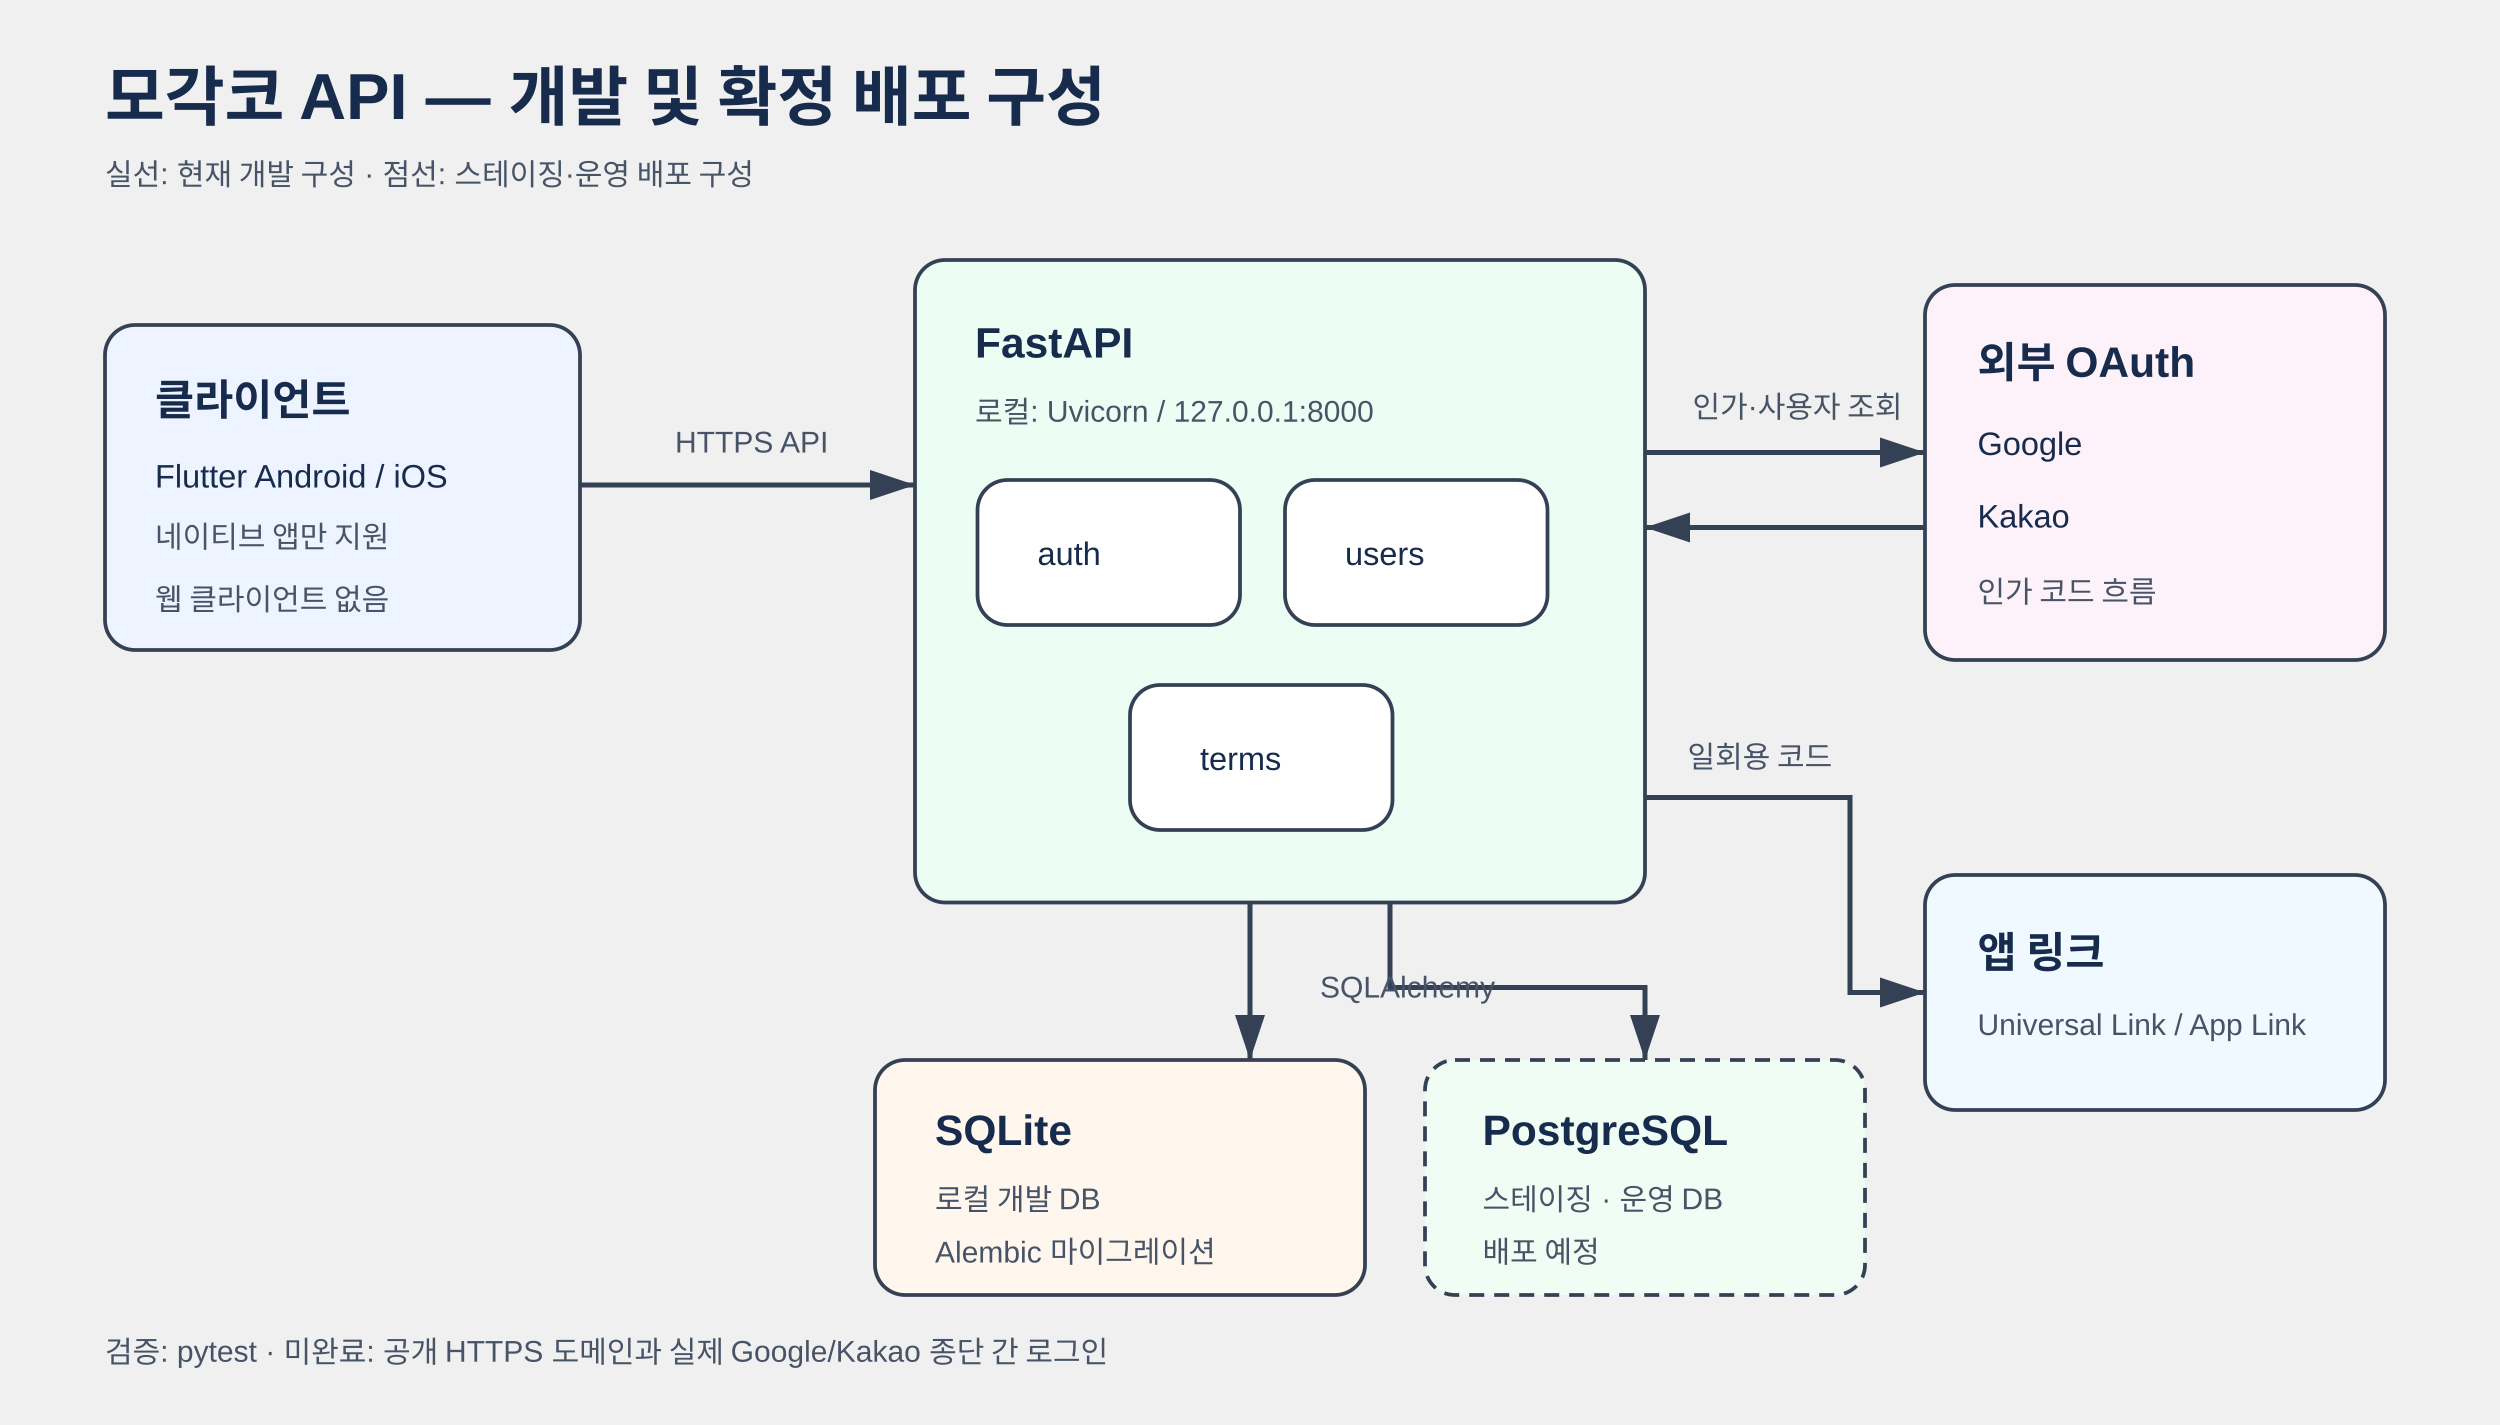
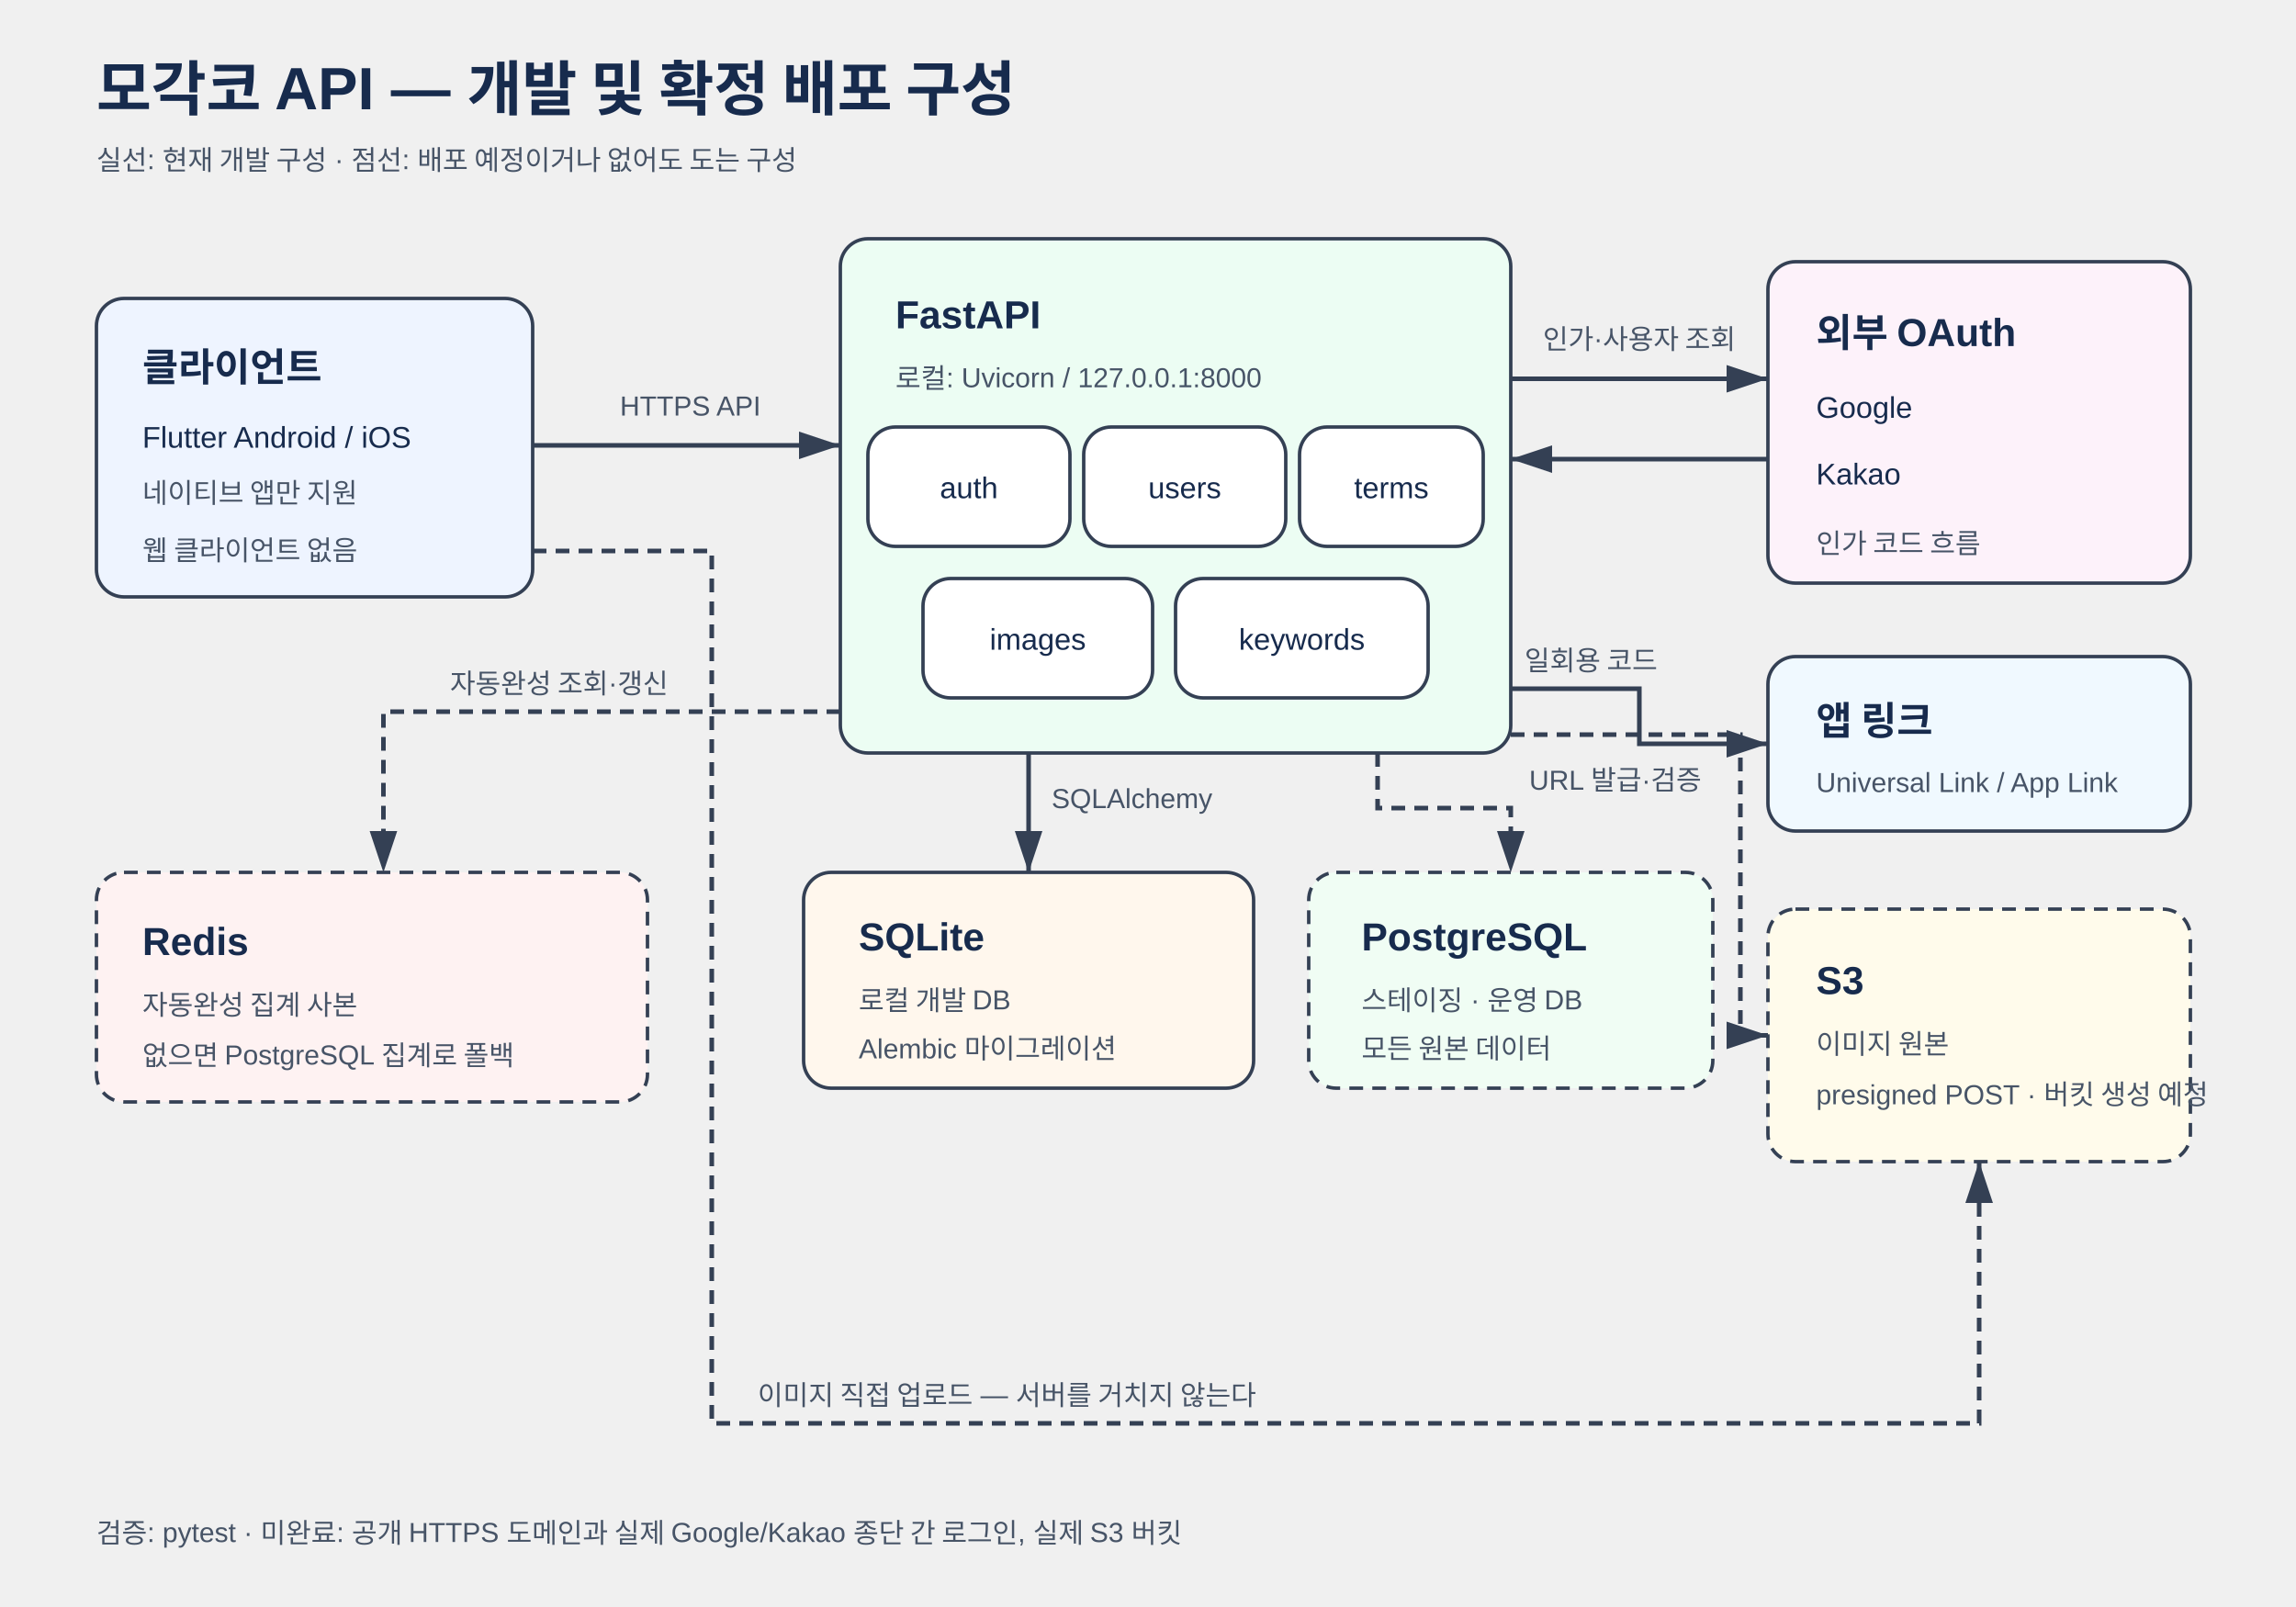
- <svg xmlns="http://www.w3.org/2000/svg" width="1000" height="570" viewBox="0 0 1000 570" role="img" aria-labelledby="title desc">
+ <svg xmlns="http://www.w3.org/2000/svg" width="1000" height="700" viewBox="0 0 1000 700" role="img" aria-labelledby="title desc">
  <defs>
    <marker id="arrow" markerWidth="10" markerHeight="10" refX="9" refY="3" orient="auto">
      <path d="M0,0 L0,6 L9,3 z" fill="#344054" />
    </marker>
  </defs>
-   <style>text{font-family:Arial,'Malgun Gothic',sans-serif;fill:#172b4d}.title{font-size:26px;font-weight:700}.label{font-size:17px;font-weight:700}.body{font-size:13px}.small{font-size:12px;fill:#475467}.box{stroke:#344054;stroke-width:1.5;rx:12}.planned{stroke-dasharray:6 4}.line{stroke:#344054;stroke-width:2;fill:none;marker-end:url(#arrow)}</style>
+   <style>text{font-family:Arial,'Malgun Gothic',sans-serif;fill:#172b4d}.title{font-size:26px;font-weight:700}.label{font-size:17px;font-weight:700}.body{font-size:13px}.c{text-anchor:middle}.small{font-size:12px;fill:#475467}.box{stroke:#344054;stroke-width:1.5;rx:12}.planned{stroke-dasharray:6 4}.line{stroke:#344054;stroke-width:2;fill:none;marker-end:url(#arrow)}.dash{stroke-dasharray:6 4}</style>
  <text x="42" y="48" class="title">모각코 API — 개발 및 확정 배포 구성</text>
-   <text x="42" y="74" class="small">실선: 현재 개발 구성 · 점선: 스테이징·운영 배포 구성</text>
+   <text x="42" y="74" class="small">실선: 현재 개발 구성 · 점선: 배포 예정이거나 없어도 도는 구성</text>
  <rect x="42" y="130" width="190" height="130" class="box" fill="#eef4ff" />
  <text x="62" y="166" class="label">클라이언트</text>
  <text x="62" y="195" class="body">Flutter Android / iOS</text>
  <text x="62" y="219" class="small">네이티브 앱만 지원</text>
  <text x="62" y="244" class="small">웹 클라이언트 없음</text>
-   <rect x="366" y="104" width="292" height="257" class="box" fill="#ecfdf3" />
+   <rect x="366" y="104" width="292" height="224" class="box" fill="#ecfdf3" />
  <text x="390" y="143" class="label">FastAPI</text>
  <text x="390" y="169" class="small">로컬: Uvicorn / 127.0.0.1:8000</text>
-   <rect x="391" y="192" width="105" height="58" class="box" fill="#fff" />
-   <text x="415" y="226" class="body">auth</text>
-   <rect x="514" y="192" width="105" height="58" class="box" fill="#fff" />
-   <text x="538" y="226" class="body">users</text>
-   <rect x="452" y="274" width="105" height="58" class="box" fill="#fff" />
-   <text x="480" y="308" class="body">terms</text>
-   <rect x="350" y="424" width="196" height="94" class="box" fill="#fff7ed" />
-   <text x="374" y="458" class="label">SQLite</text>
-   <text x="374" y="484" class="small">로컬 개발 DB</text>
-   <text x="374" y="505" class="small">Alembic 마이그레이션</text>
-   <rect x="570" y="424" width="176" height="94" class="box planned" fill="#f0fdf4" />
-   <text x="593" y="458" class="label">PostgreSQL</text>
-   <text x="593" y="484" class="small">스테이징 · 운영 DB</text>
-   <text x="593" y="505" class="small">배포 예정</text>
-   <rect x="770" y="114" width="184" height="150" class="box" fill="#fdf2fa" />
+   <rect x="378" y="186" width="88" height="52" class="box" fill="#fff" />
+   <text x="422" y="217" class="body c">auth</text>
+   <rect x="472" y="186" width="88" height="52" class="box" fill="#fff" />
+   <text x="516" y="217" class="body c">users</text>
+   <rect x="566" y="186" width="80" height="52" class="box" fill="#fff" />
+   <text x="606" y="217" class="body c">terms</text>
+   <rect x="402" y="252" width="100" height="52" class="box" fill="#fff" />
+   <text x="452" y="283" class="body c">images</text>
+   <rect x="512" y="252" width="110" height="52" class="box" fill="#fff" />
+   <text x="567" y="283" class="body c">keywords</text>
+   <rect x="42" y="380" width="240" height="100" class="box planned" fill="#fef2f2" />
+   <text x="62" y="416" class="label">Redis</text>
+   <text x="62" y="442" class="small">자동완성 집계 사본</text>
+   <text x="62" y="464" class="small">없으면 PostgreSQL 집계로 폴백</text>
+   <rect x="350" y="380" width="196" height="94" class="box" fill="#fff7ed" />
+   <text x="374" y="414" class="label">SQLite</text>
+   <text x="374" y="440" class="small">로컬 개발 DB</text>
+   <text x="374" y="461" class="small">Alembic 마이그레이션</text>
+   <rect x="570" y="380" width="176" height="94" class="box planned" fill="#f0fdf4" />
+   <text x="593" y="414" class="label">PostgreSQL</text>
+   <text x="593" y="440" class="small">스테이징 · 운영 DB</text>
+   <text x="593" y="461" class="small">모든 원본 데이터</text>
+   <rect x="770" y="114" width="184" height="140" class="box" fill="#fdf2fa" />
  <text x="791" y="151" class="label">외부 OAuth</text>
  <text x="791" y="182" class="body">Google</text>
  <text x="791" y="211" class="body">Kakao</text>
  <text x="791" y="241" class="small">인가 코드 흐름</text>
-   <rect x="770" y="350" width="184" height="94" class="box" fill="#f0f9ff" />
-   <text x="791" y="387" class="label">앱 링크</text>
-   <text x="791" y="414" class="small">Universal Link / App Link</text>
+   <rect x="770" y="286" width="184" height="76" class="box" fill="#f0f9ff" />
+   <text x="791" y="320" class="label">앱 링크</text>
+   <text x="791" y="345" class="small">Universal Link / App Link</text>
+   <rect x="770" y="396" width="184" height="110" class="box planned" fill="#fffbeb" />
+   <text x="791" y="433" class="label">S3</text>
+   <text x="791" y="459" class="small">이미지 원본</text>
+   <text x="791" y="481" class="small">presigned POST · 버킷 생성 예정</text>
  <path d="M232 194 H366" class="line" />
  <text x="270" y="181" class="small">HTTPS API</text>
-   <path d="M658 181 H770" class="line" />
-   <path d="M770 211 H658" class="line" />
-   <text x="677" y="167" class="small">인가·사용자 조회</text>
-   <path d="M500 361 V424" class="line" />
-   <path d="M556 361 V395 H658 V424" class="line" />
-   <text x="528" y="399" class="small">SQLAlchemy</text>
-   <path d="M658 319 H740 V397 H770" class="line" />
-   <text x="675" y="307" class="small">일회용 코드</text>
-   <text x="42" y="545" class="small">검증: pytest · 미완료: 공개 HTTPS 도메인과 실제 Google/Kakao 종단 간 로그인</text>
+   <path d="M658 165 H770" class="line" />
+   <path d="M770 200 H658" class="line" />
+   <text x="672" y="152" class="small">인가·사용자 조회</text>
+   <path d="M658 300 H714 V324 H770" class="line" />
+   <text x="664" y="292" class="small">일회용 코드</text>
+   <path d="M448 328 V380" class="line" />
+   <text x="458" y="352" class="small">SQLAlchemy</text>
+   <path d="M600 328 V352 H658 V380" class="line dash" />
+   <path d="M366 310 H167 V380" class="line dash" />
+   <text x="196" y="302" class="small">자동완성 조회·갱신</text>
+   <path d="M658 320 H758 V451 H770" class="line dash" />
+   <text x="666" y="344" class="small">URL 발급·검증</text>
+   <path d="M232 240 H310 V620 H862 V506" class="line dash" />
+   <text x="330" y="612" class="small">이미지 직접 업로드 — 서버를 거치지 않는다</text>
+   <text x="42" y="672" class="small">검증: pytest · 미완료: 공개 HTTPS 도메인과 실제 Google/Kakao 종단 간 로그인, 실제 S3 버킷</text>
</svg>
